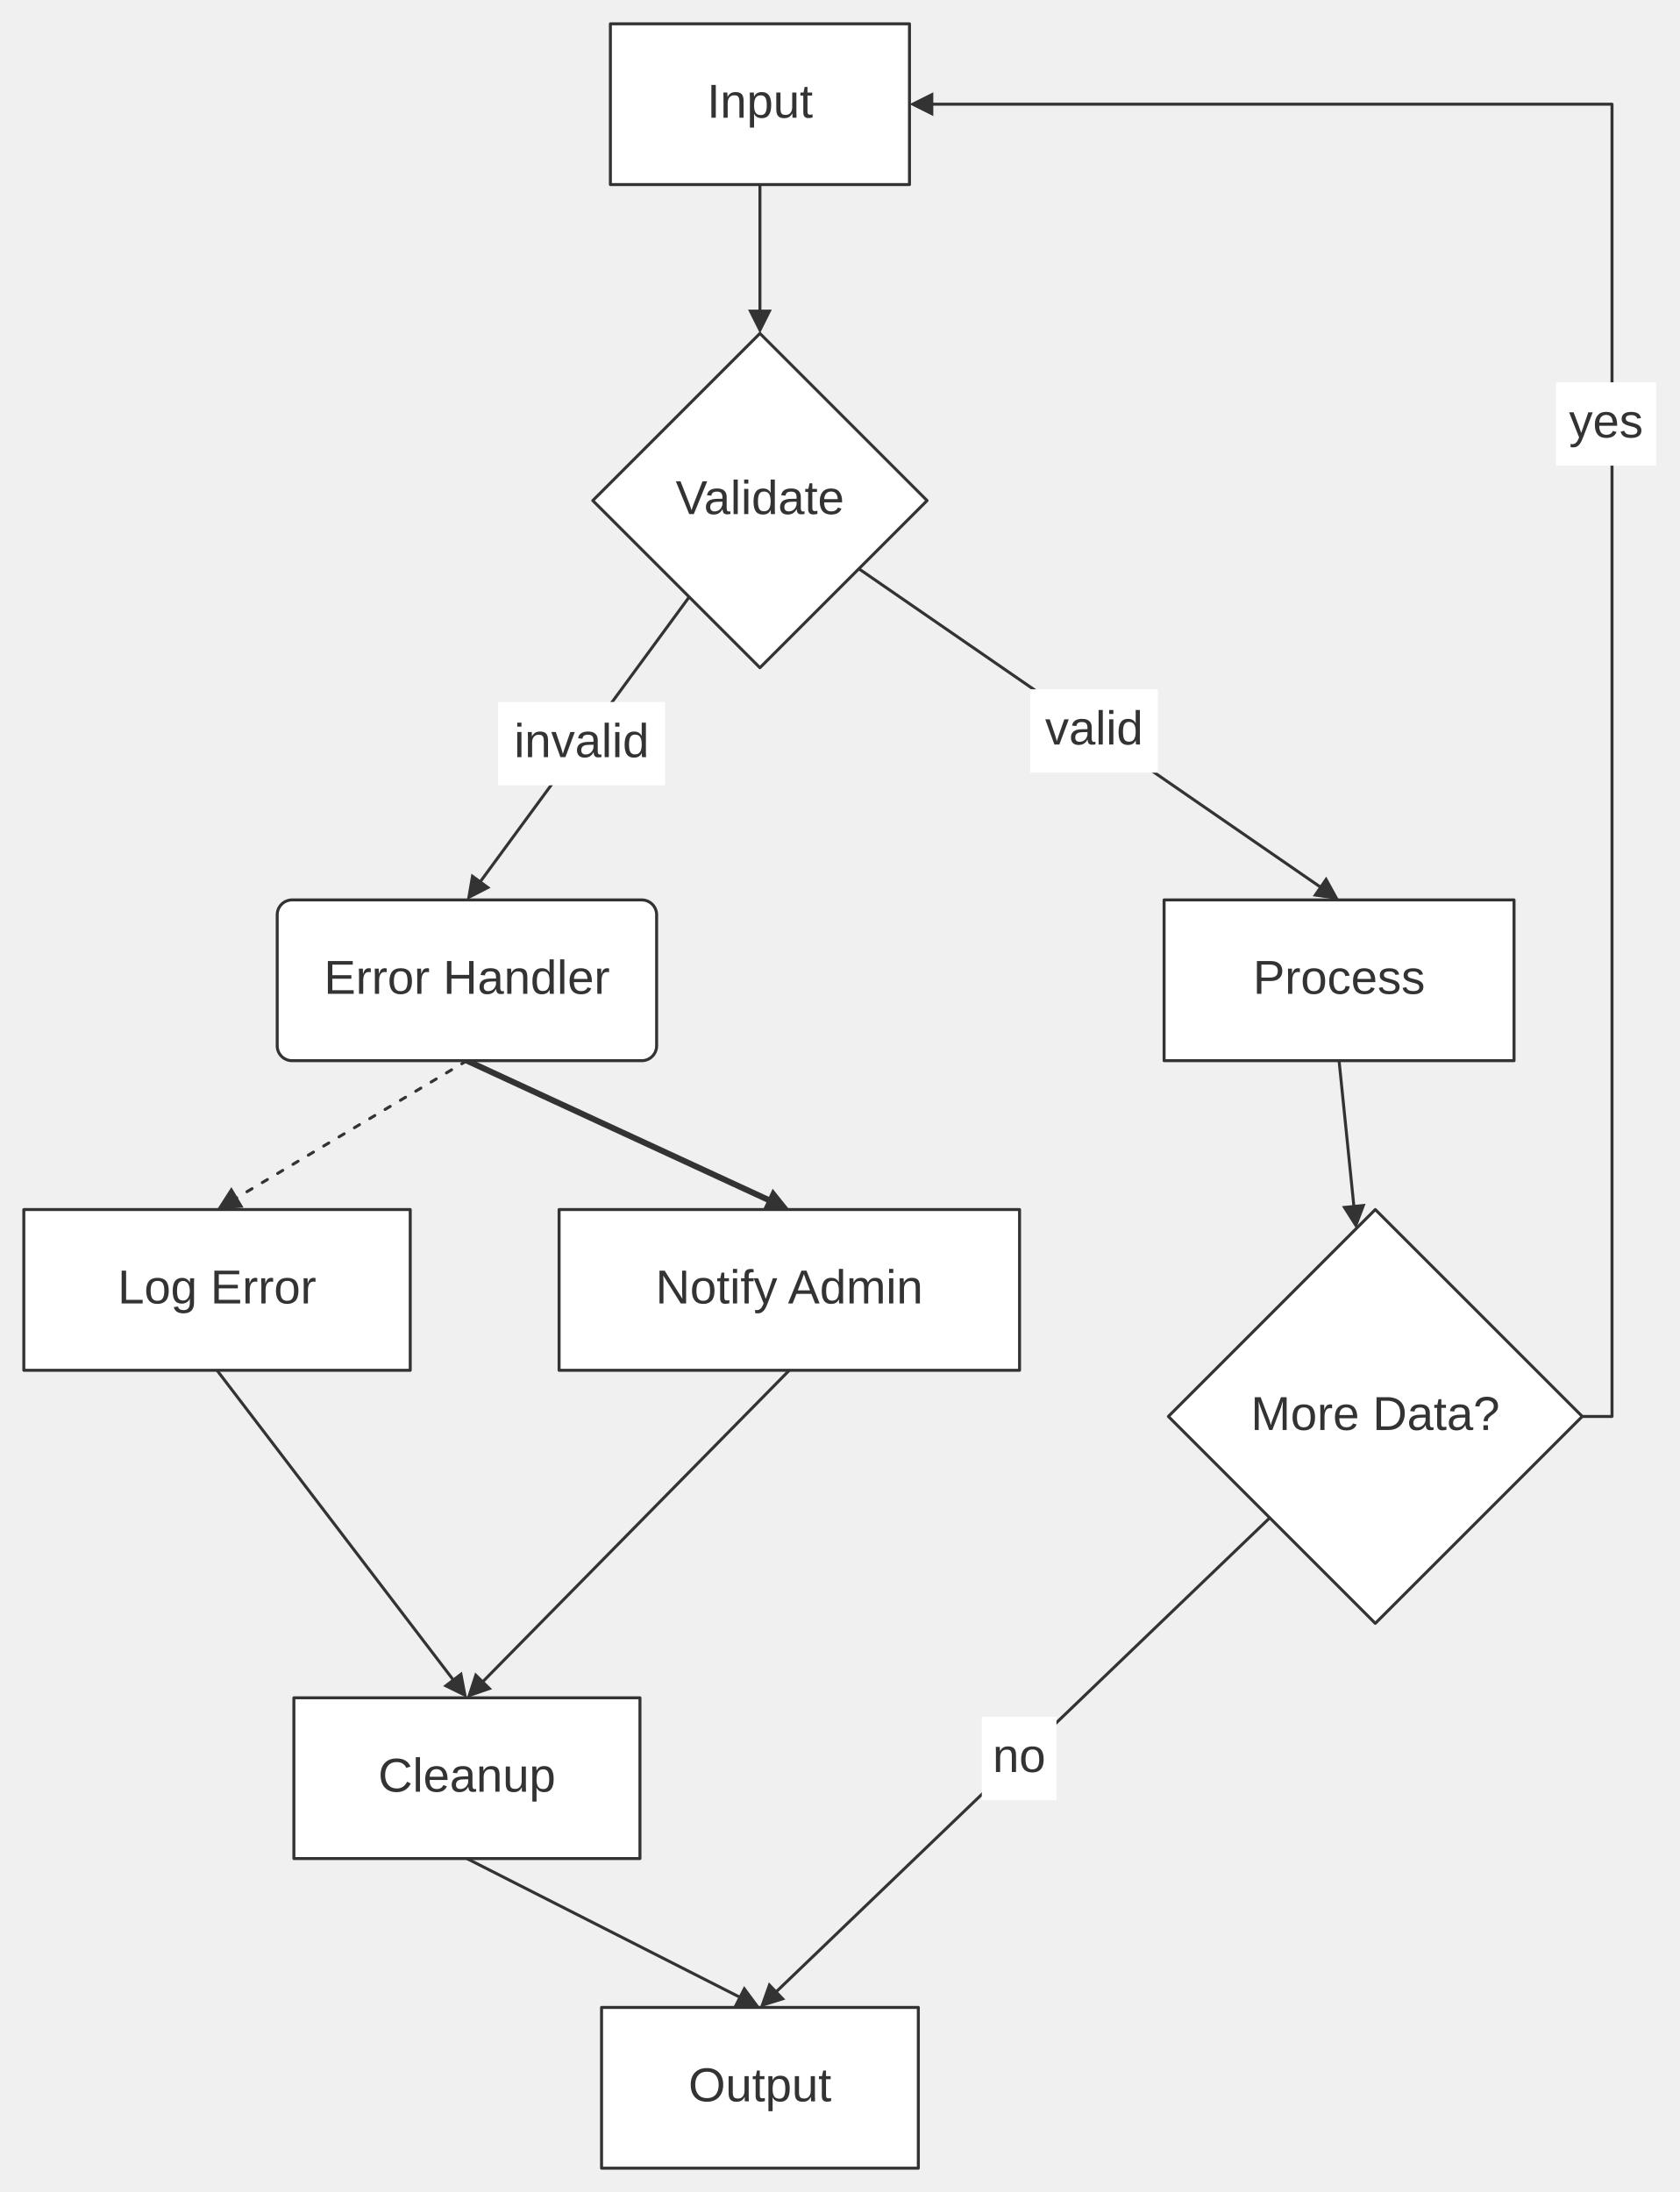
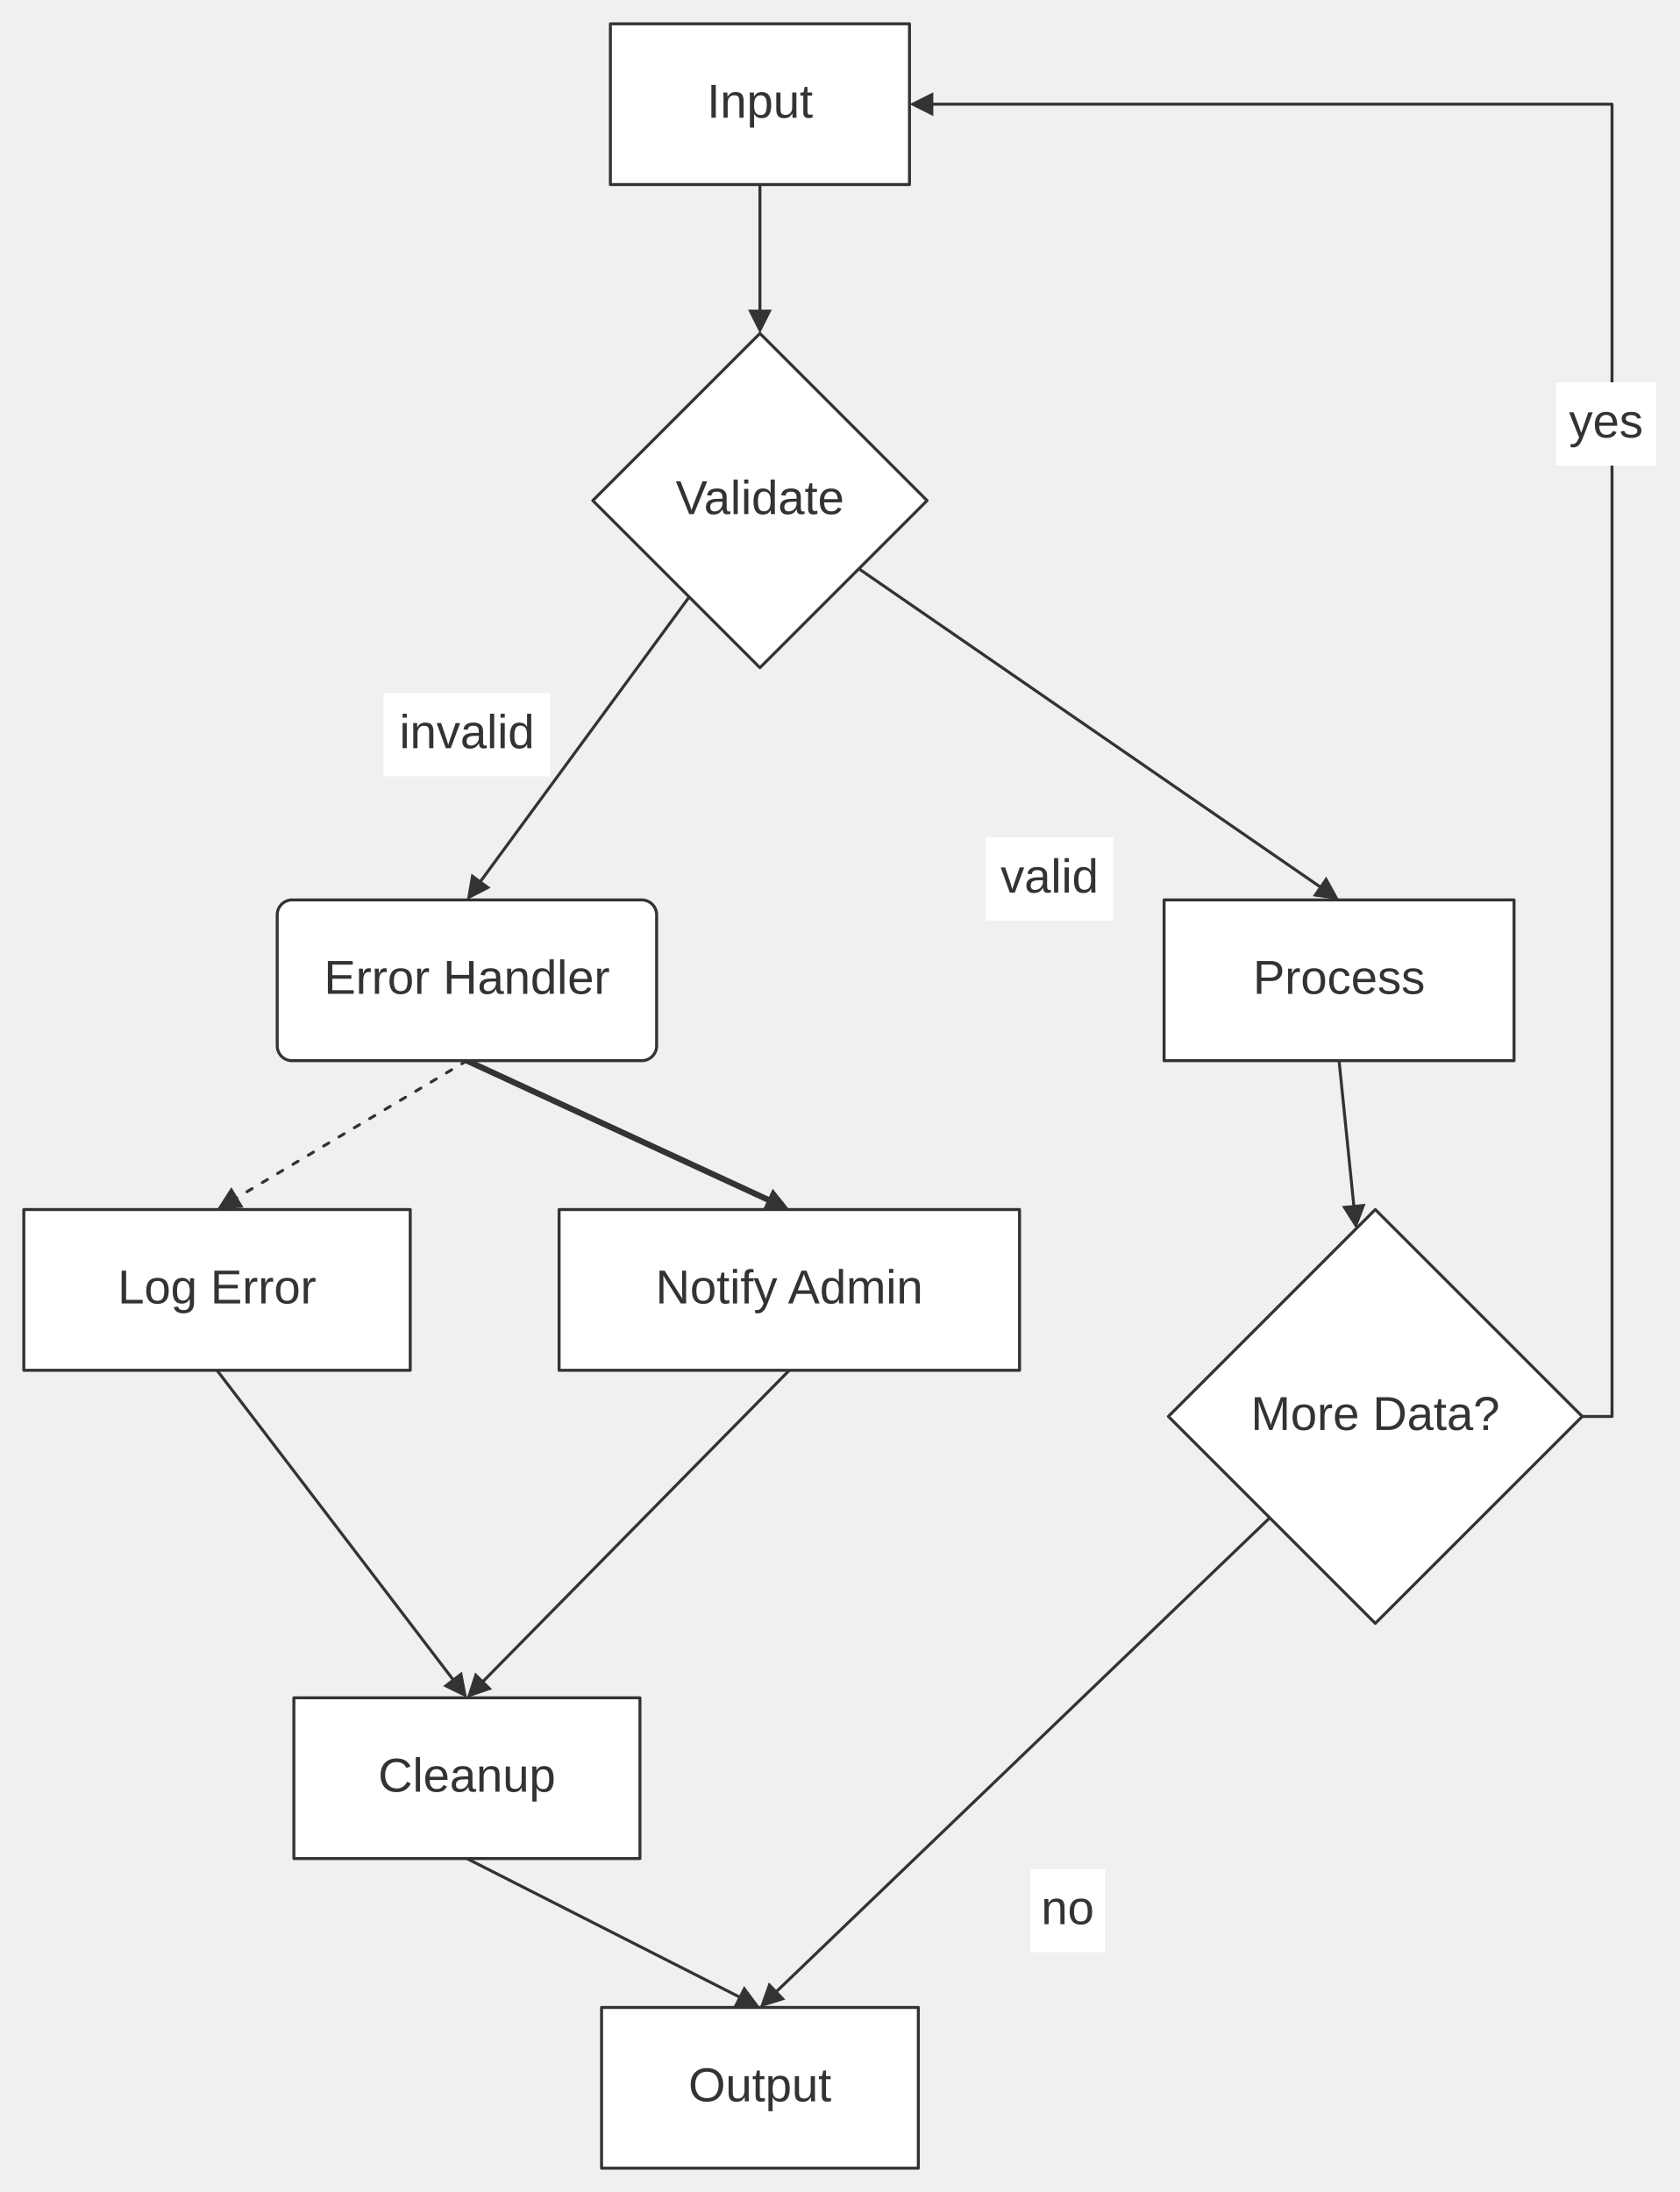
<svg xmlns="http://www.w3.org/2000/svg" width="100%" viewBox="0 0 564.25 736.28" style="max-width: 564.25px; background-color: transparent;" font-family="&quot;trebuchet ms&quot;, verdana, arial, sans-serif" font-size="16.00">
  <defs>
    <marker id="arrowhead" viewBox="0 0 10.00 10.00" refX="5.00" refY="5.00" markerWidth="8.00" markerHeight="8.00" orient="auto-start-reverse" markerUnits="userSpaceOnUse">
      <path d="M 0 0 L 10.00 5.00 L 0 10.00 z" fill="#333" />
    </marker>
  </defs>
  <g transform="translate(0.00,0.00)">
    <g class="edgePaths">
      <path d="M255.25,62.00 L255.25,108.00" stroke="#333" stroke-width="1.00" fill="none" stroke-linecap="round" stroke-linejoin="round" marker-end="url(#arrowhead)" />
      <path d="M288.47,191.05 L446.48,300.01" stroke="#333" stroke-width="1.00" fill="none" stroke-linecap="round" stroke-linejoin="round" marker-end="url(#arrowhead)" />
      <path d="M231.49,200.52 L159.20,299.05" stroke="#333" stroke-width="1.00" fill="none" stroke-linecap="round" stroke-linejoin="round" marker-end="url(#arrowhead)" />
      <path d="M449.77,356.28 L455.11,408.72" stroke="#333" stroke-width="1.00" fill="none" stroke-linecap="round" stroke-linejoin="round" marker-end="url(#arrowhead)" />
      <path d="M531.45,475.78 L541.45,475.78 L541.45,35.00 L309.48,35.00" stroke="#333" stroke-width="1.00" fill="none" stroke-linecap="round" stroke-linejoin="round" marker-end="url(#arrowhead)" />
      <path d="M426.49,509.83 L258.13,671.51" stroke="#333" stroke-width="1.00" fill="none" stroke-linecap="round" stroke-linejoin="round" marker-end="url(#arrowhead)" />
      <path d="M156.83,356.28 L76.33,404.23" stroke="#333" stroke-width="1.00" fill="none" stroke-linecap="round" stroke-linejoin="round" stroke-dasharray="2.00,4.00" marker-end="url(#arrowhead)" />
      <path d="M156.83,356.28 L261.48,404.60" stroke="#333" stroke-width="2.00" fill="none" stroke-linecap="round" stroke-linejoin="round" marker-end="url(#arrowhead)" />
      <path d="M72.89,460.28 L154.41,567.10" stroke="#333" stroke-width="1.00" fill="none" stroke-linecap="round" stroke-linejoin="round" marker-end="url(#arrowhead)" />
      <path d="M265.11,460.28 L159.64,567.43" stroke="#333" stroke-width="1.00" fill="none" stroke-linecap="round" stroke-linejoin="round" marker-end="url(#arrowhead)" />
      <path d="M156.83,624.28 L251.68,672.47" stroke="#333" stroke-width="1.00" fill="none" stroke-linecap="round" stroke-linejoin="round" marker-end="url(#arrowhead)" />
    </g>
    <g class="nodes">
      <rect x="205.02" y="8.00" width="100.46" height="54.00" fill="white" stroke="#333" stroke-width="1.00" stroke-linejoin="round" />
      <text x="255.25" y="35.00" text-anchor="middle" dominant-baseline="middle" fill="#333">Input</text>
      <polygon points="255.25,112.00 311.39,168.14 255.25,224.28 199.11,168.14" fill="white" stroke="#333" stroke-width="1.00" stroke-linejoin="round" />
      <text x="255.25" y="168.14" text-anchor="middle" dominant-baseline="middle" fill="#333">Validate</text>
      <rect x="391.00" y="302.28" width="117.54" height="54.00" fill="white" stroke="#333" stroke-width="1.00" stroke-linejoin="round" />
      <text x="449.77" y="329.28" text-anchor="middle" dominant-baseline="middle" fill="#333">Process</text>
      <rect x="93.11" y="302.28" width="127.44" height="54.00" rx="5.00" ry="5.00" fill="white" stroke="#333" stroke-width="1.00" stroke-linejoin="round" />
      <text x="156.83" y="329.28" text-anchor="middle" dominant-baseline="middle" fill="#333">Error Handler</text>
      <polygon points="461.94,406.28 531.45,475.78 461.94,545.28 392.44,475.78" fill="white" stroke="#333" stroke-width="1.00" stroke-linejoin="round" />
      <text x="461.94" y="475.78" text-anchor="middle" dominant-baseline="middle" fill="#333">More Data?</text>
      <rect x="202.05" y="674.28" width="106.40" height="54.00" fill="white" stroke="#333" stroke-width="1.00" stroke-linejoin="round" />
      <text x="255.25" y="701.28" text-anchor="middle" dominant-baseline="middle" fill="#333">Output</text>
      <rect x="8.00" y="406.28" width="129.79" height="54.00" fill="white" stroke="#333" stroke-width="1.00" stroke-linejoin="round" />
      <text x="72.89" y="433.28" text-anchor="middle" dominant-baseline="middle" fill="#333">Log Error</text>
      <rect x="187.79" y="406.28" width="154.66" height="54.00" fill="white" stroke="#333" stroke-width="1.00" stroke-linejoin="round" />
      <text x="265.11" y="433.28" text-anchor="middle" dominant-baseline="middle" fill="#333">Notify Admin</text>
      <rect x="98.71" y="570.28" width="116.24" height="54.00" fill="white" stroke="#333" stroke-width="1.00" stroke-linejoin="round" />
      <text x="156.83" y="597.28" text-anchor="middle" dominant-baseline="middle" fill="#333">Cleanup</text>
    </g>
    <g class="edgeLabels">
-       <rect x="346.03" y="231.53" width="42.89" height="28.00" fill="white" />
-       <text x="367.48" y="245.53" text-anchor="middle" dominant-baseline="middle" fill="#333">valid</text>
-       <rect x="167.31" y="235.79" width="56.07" height="28.00" fill="white" />
-       <text x="195.34" y="249.79" text-anchor="middle" dominant-baseline="middle" fill="#333">invalid</text>
+       <rect x="331.06" y="281.28" width="42.89" height="28.00" fill="white" />
+       <text x="352.51" y="295.28" text-anchor="middle" dominant-baseline="middle" fill="#333">valid</text>
+       <rect x="128.80" y="232.78" width="56.07" height="28.00" fill="white" />
+       <text x="156.83" y="246.78" text-anchor="middle" dominant-baseline="middle" fill="#333">invalid</text>
      <rect x="522.64" y="128.41" width="33.61" height="28.00" fill="white" />
      <text x="539.45" y="142.41" text-anchor="middle" dominant-baseline="middle" fill="#333">yes</text>
-       <rect x="329.77" y="576.67" width="25.08" height="28.00" fill="white" />
-       <text x="342.31" y="590.67" text-anchor="middle" dominant-baseline="middle" fill="#333">no</text>
+       <rect x="346.06" y="627.78" width="25.08" height="28.00" fill="white" />
+       <text x="358.60" y="641.78" text-anchor="middle" dominant-baseline="middle" fill="#333">no</text>
    </g>
  </g>
</svg>
